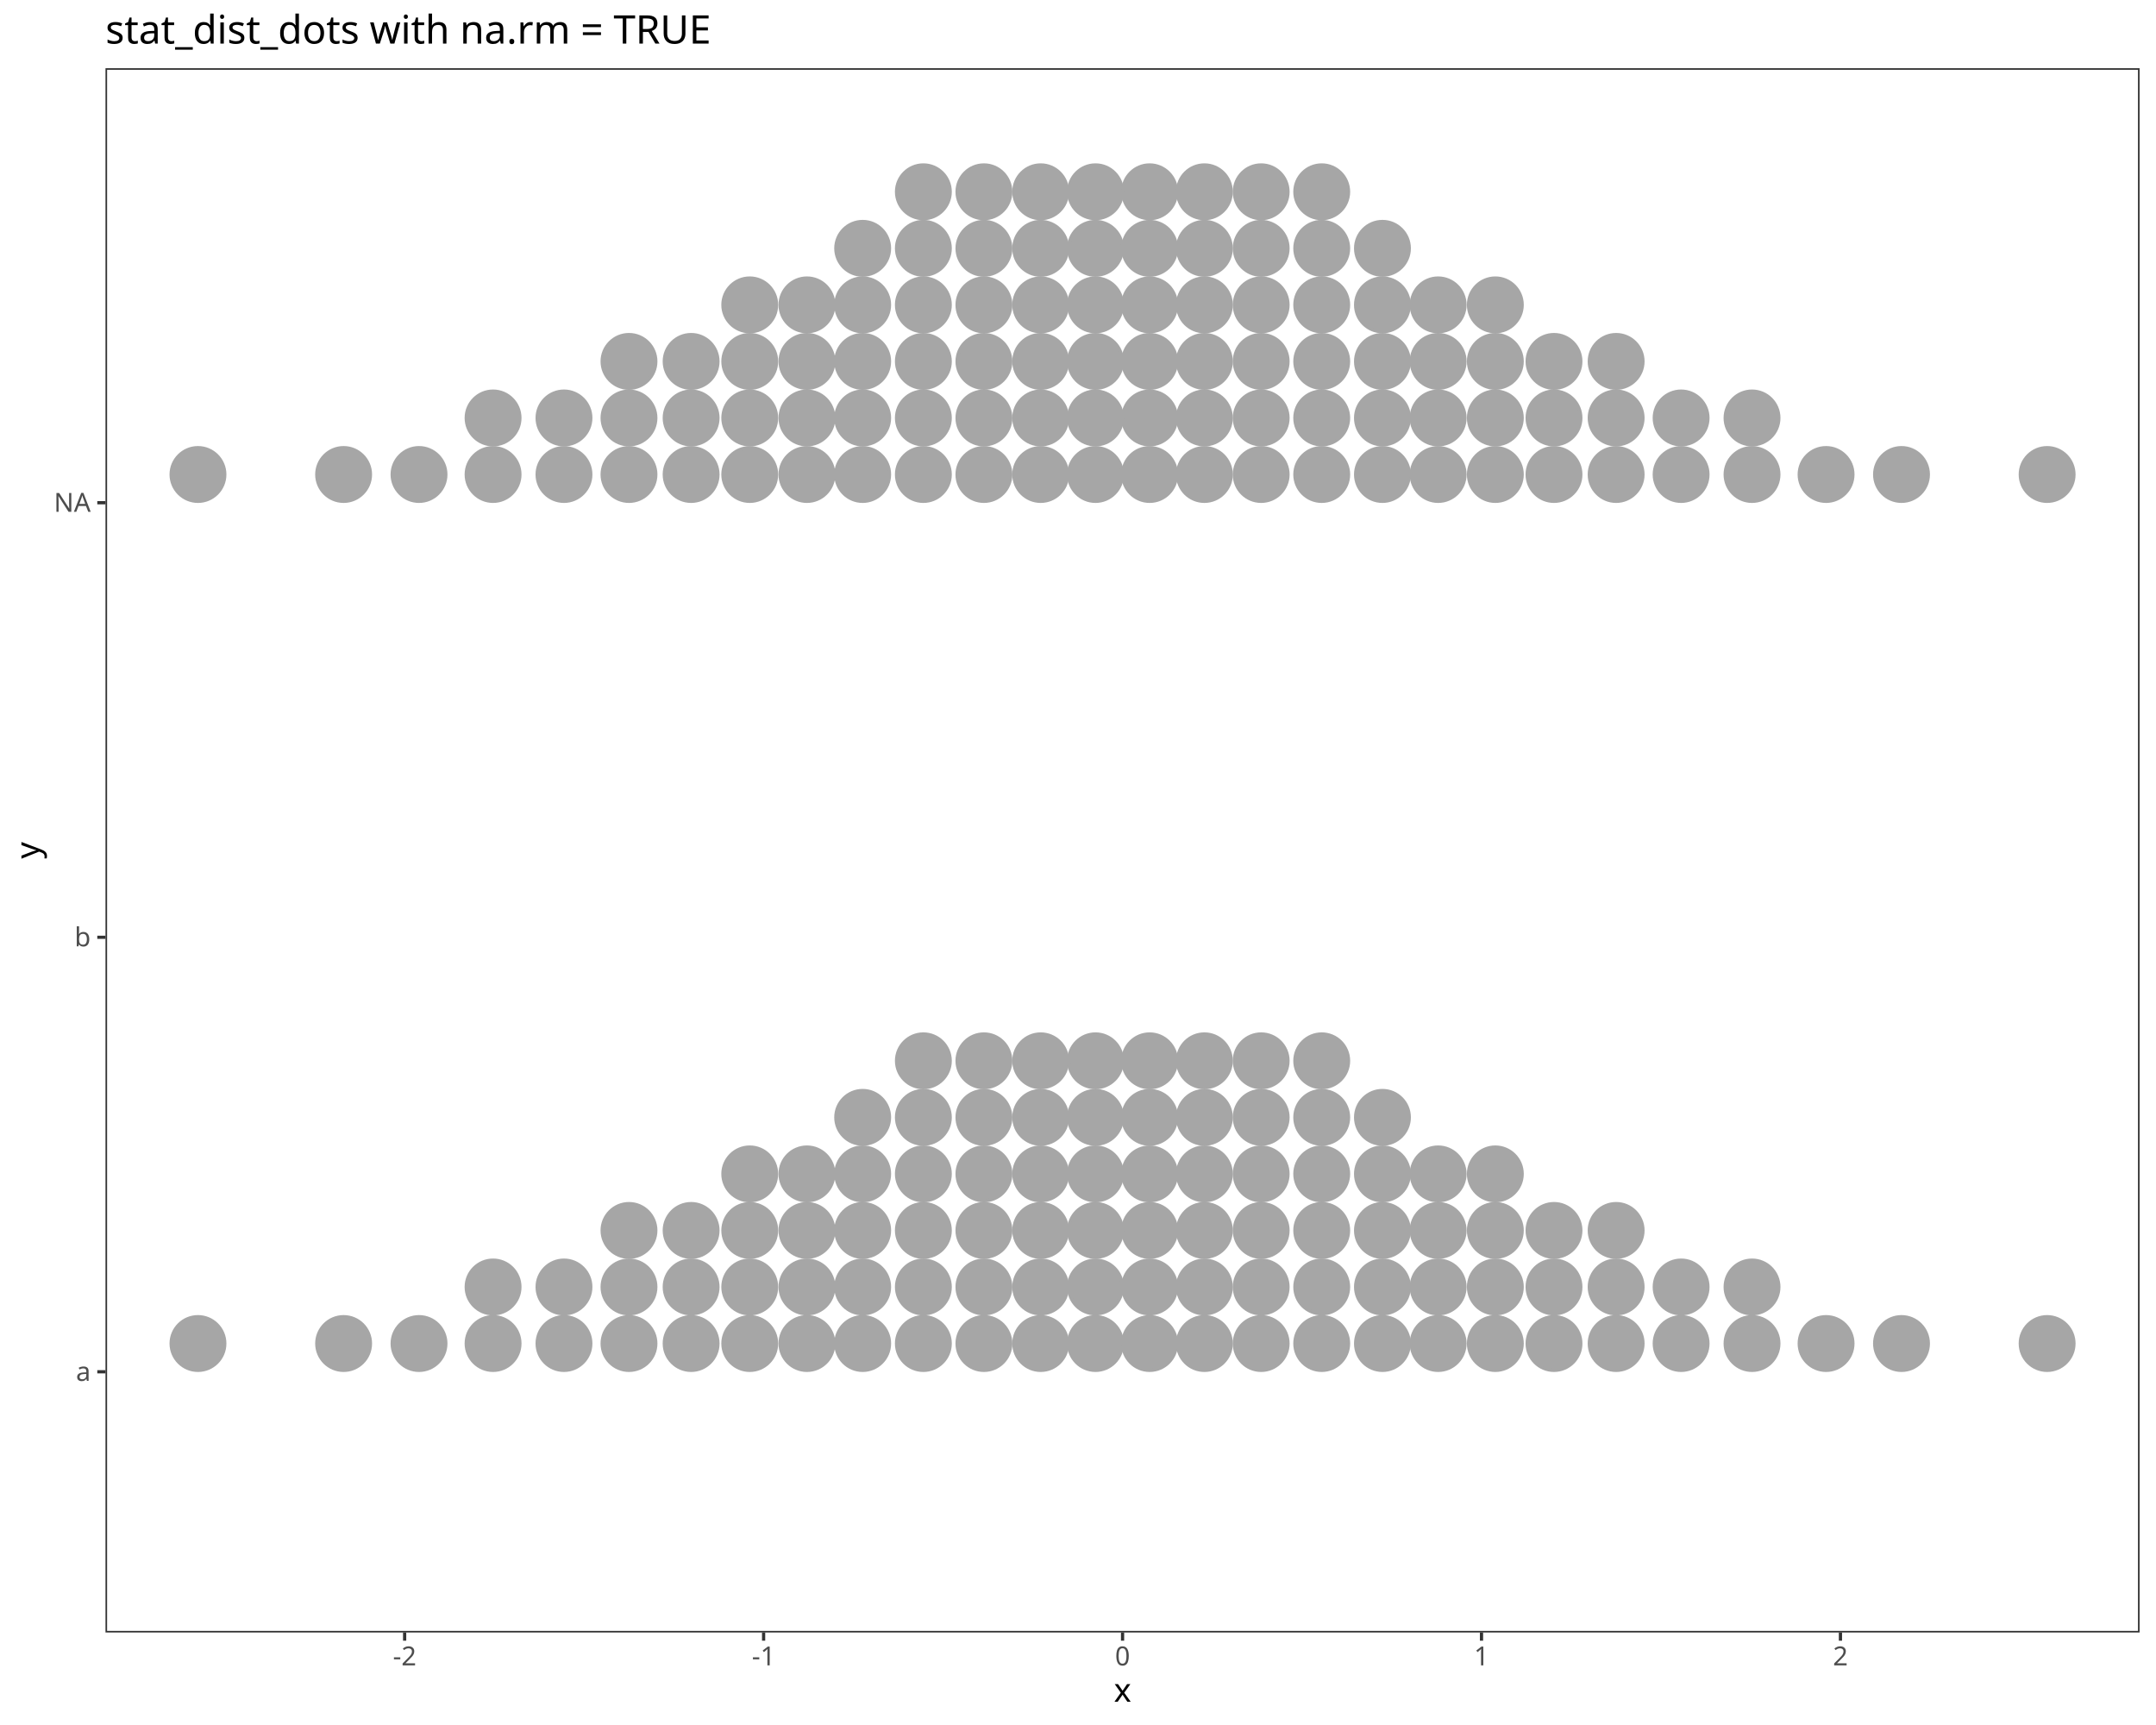
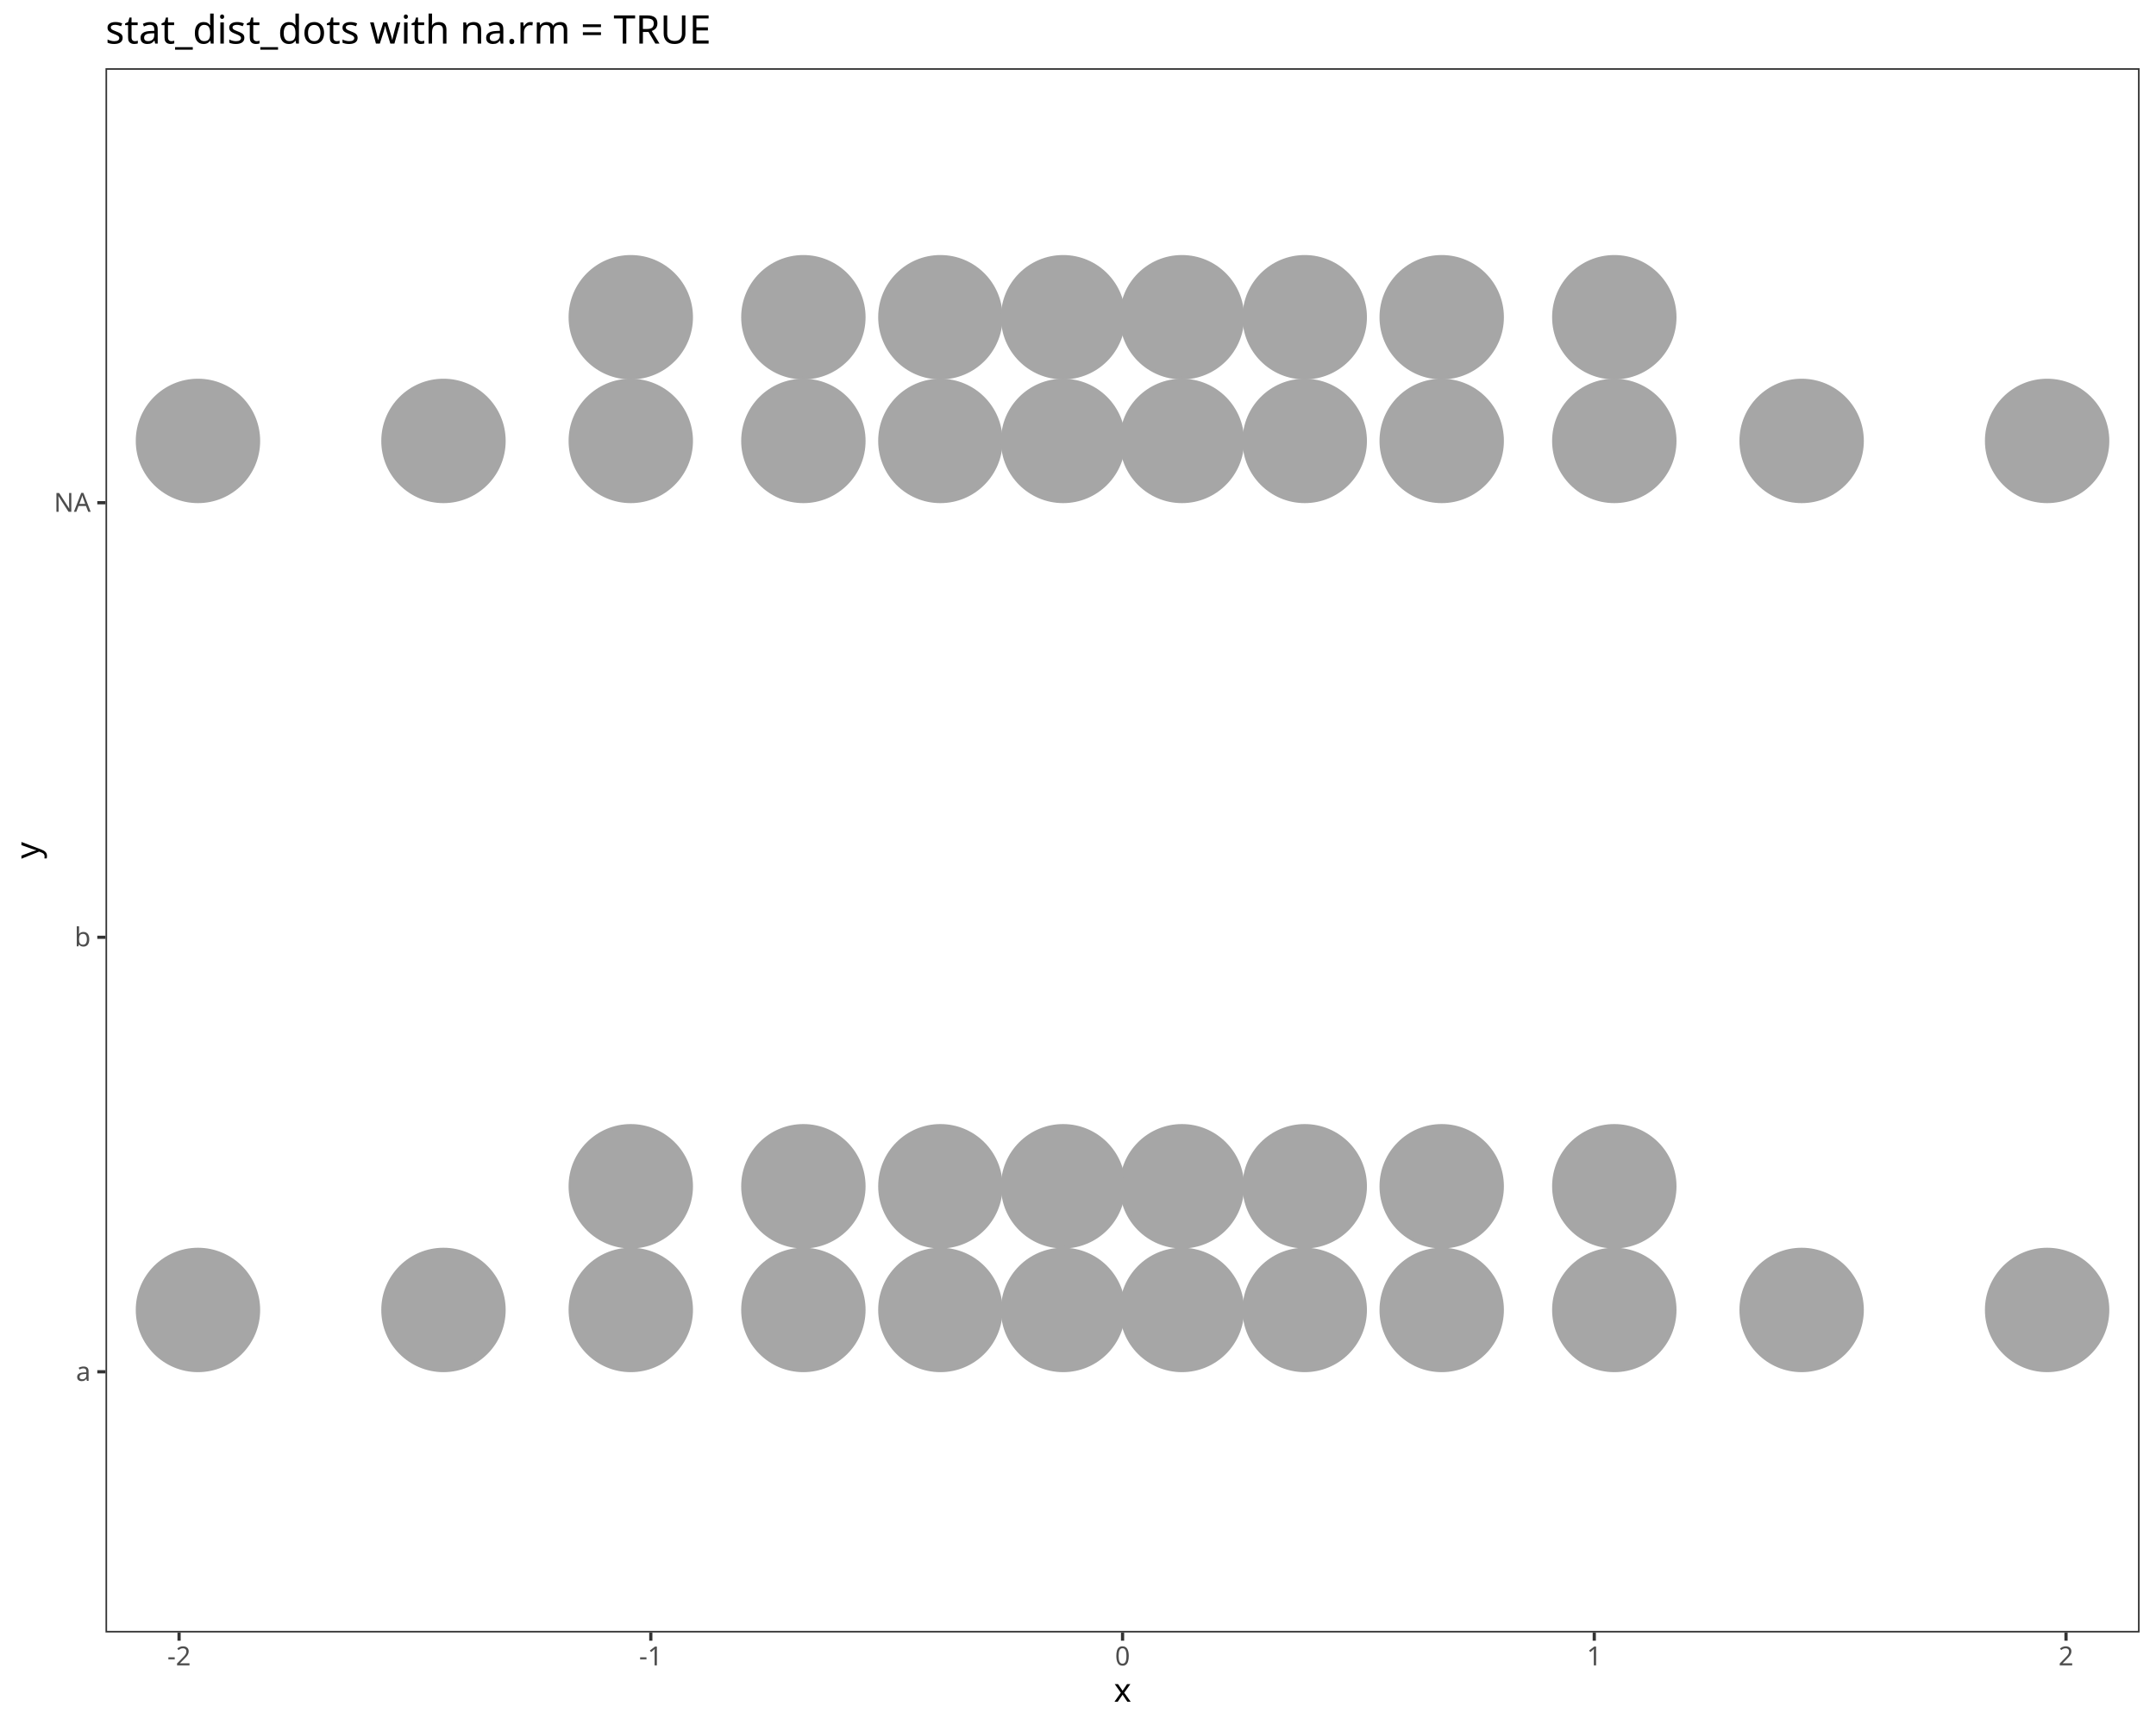
<svg xmlns="http://www.w3.org/2000/svg" class="svglite" data-engine-version="2.0" width="720.00pt" height="576.00pt" viewBox="0 0 720.00 576.00">
  <defs>
    <style type="text/css">
    .svglite line, .svglite polyline, .svglite polygon, .svglite path, .svglite rect, .svglite circle {
      fill: none;
      stroke: #000000;
      stroke-linecap: round;
      stroke-linejoin: round;
      stroke-miterlimit: 10.00;
    }
  </style>
  </defs>
  <rect width="100%" height="100%" style="stroke: none; fill: #FFFFFF;" />
  <defs>
    <clipPath id="cpMC4wMHw3MjAuMDB8MC4wMHw1NzYuMDA=">
      <rect x="0.00" y="0.00" width="720.00" height="576.00" />
    </clipPath>
  </defs>
  <g clip-path="url(#cpMC4wMHw3MjAuMDB8MC4wMHw1NzYuMDA=)">
    <rect x="0.00" y="0.00" width="720.00" height="576.00" style="stroke-width: 1.07; stroke: #FFFFFF; fill: #FFFFFF;" />
  </g>
  <defs>
    <clipPath id="cpMzUuMjN8NzE0LjUyfDIyLjc4fDU0NS4xMQ==">
      <rect x="35.23" y="22.78" width="679.29" height="522.33" />
    </clipPath>
  </defs>
  <g clip-path="url(#cpMzUuMjN8NzE0LjUyfDIyLjc4fDU0NS4xMQ==)">
    <rect x="35.23" y="22.78" width="679.29" height="522.33" style="stroke-width: 1.07; stroke: none; fill: #FFFFFF;" />
-     <circle cx="66.11" cy="448.62" r="8.97" style="stroke-width: 1.06; stroke: #A6A6A6; fill: #A6A6A6;" />
-     <circle cx="114.75" cy="448.62" r="8.97" style="stroke-width: 1.06; stroke: #A6A6A6; fill: #A6A6A6;" />
-     <circle cx="139.93" cy="448.62" r="8.97" style="stroke-width: 1.06; stroke: #A6A6A6; fill: #A6A6A6;" />
-     <circle cx="164.66" cy="448.62" r="8.97" style="stroke-width: 1.06; stroke: #A6A6A6; fill: #A6A6A6;" />
-     <circle cx="164.66" cy="429.74" r="8.97" style="stroke-width: 1.06; stroke: #A6A6A6; fill: #A6A6A6;" />
-     <circle cx="188.34" cy="448.62" r="8.97" style="stroke-width: 1.06; stroke: #A6A6A6; fill: #A6A6A6;" />
-     <circle cx="188.34" cy="429.74" r="8.97" style="stroke-width: 1.06; stroke: #A6A6A6; fill: #A6A6A6;" />
-     <circle cx="210.05" cy="448.62" r="8.97" style="stroke-width: 1.06; stroke: #A6A6A6; fill: #A6A6A6;" />
-     <circle cx="210.05" cy="429.74" r="8.97" style="stroke-width: 1.06; stroke: #A6A6A6; fill: #A6A6A6;" />
-     <circle cx="210.05" cy="410.86" r="8.97" style="stroke-width: 1.06; stroke: #A6A6A6; fill: #A6A6A6;" />
-     <circle cx="230.80" cy="448.62" r="8.97" style="stroke-width: 1.06; stroke: #A6A6A6; fill: #A6A6A6;" />
-     <circle cx="230.80" cy="429.74" r="8.97" style="stroke-width: 1.06; stroke: #A6A6A6; fill: #A6A6A6;" />
-     <circle cx="230.80" cy="410.86" r="8.97" style="stroke-width: 1.06; stroke: #A6A6A6; fill: #A6A6A6;" />
-     <circle cx="250.38" cy="448.62" r="8.97" style="stroke-width: 1.06; stroke: #A6A6A6; fill: #A6A6A6;" />
-     <circle cx="250.38" cy="429.74" r="8.97" style="stroke-width: 1.06; stroke: #A6A6A6; fill: #A6A6A6;" />
-     <circle cx="250.38" cy="410.86" r="8.97" style="stroke-width: 1.06; stroke: #A6A6A6; fill: #A6A6A6;" />
-     <circle cx="250.38" cy="391.98" r="8.97" style="stroke-width: 1.06; stroke: #A6A6A6; fill: #A6A6A6;" />
-     <circle cx="269.48" cy="448.62" r="8.97" style="stroke-width: 1.06; stroke: #A6A6A6; fill: #A6A6A6;" />
-     <circle cx="269.48" cy="429.74" r="8.97" style="stroke-width: 1.06; stroke: #A6A6A6; fill: #A6A6A6;" />
-     <circle cx="269.48" cy="410.86" r="8.97" style="stroke-width: 1.06; stroke: #A6A6A6; fill: #A6A6A6;" />
-     <circle cx="269.48" cy="391.98" r="8.97" style="stroke-width: 1.06; stroke: #A6A6A6; fill: #A6A6A6;" />
-     <circle cx="288.09" cy="448.62" r="8.97" style="stroke-width: 1.06; stroke: #A6A6A6; fill: #A6A6A6;" />
-     <circle cx="288.09" cy="429.74" r="8.97" style="stroke-width: 1.06; stroke: #A6A6A6; fill: #A6A6A6;" />
-     <circle cx="288.09" cy="410.86" r="8.97" style="stroke-width: 1.06; stroke: #A6A6A6; fill: #A6A6A6;" />
-     <circle cx="288.09" cy="391.98" r="8.97" style="stroke-width: 1.06; stroke: #A6A6A6; fill: #A6A6A6;" />
-     <circle cx="288.09" cy="373.10" r="8.97" style="stroke-width: 1.06; stroke: #A6A6A6; fill: #A6A6A6;" />
-     <circle cx="308.36" cy="448.62" r="8.97" style="stroke-width: 1.06; stroke: #A6A6A6; fill: #A6A6A6;" />
-     <circle cx="308.36" cy="429.74" r="8.97" style="stroke-width: 1.06; stroke: #A6A6A6; fill: #A6A6A6;" />
-     <circle cx="308.36" cy="410.86" r="8.97" style="stroke-width: 1.06; stroke: #A6A6A6; fill: #A6A6A6;" />
-     <circle cx="308.36" cy="391.98" r="8.97" style="stroke-width: 1.06; stroke: #A6A6A6; fill: #A6A6A6;" />
-     <circle cx="308.36" cy="373.10" r="8.97" style="stroke-width: 1.06; stroke: #A6A6A6; fill: #A6A6A6;" />
-     <circle cx="308.36" cy="354.22" r="8.97" style="stroke-width: 1.06; stroke: #A6A6A6; fill: #A6A6A6;" />
-     <circle cx="328.58" cy="448.62" r="8.97" style="stroke-width: 1.06; stroke: #A6A6A6; fill: #A6A6A6;" />
-     <circle cx="328.58" cy="429.74" r="8.97" style="stroke-width: 1.06; stroke: #A6A6A6; fill: #A6A6A6;" />
-     <circle cx="328.58" cy="410.86" r="8.97" style="stroke-width: 1.06; stroke: #A6A6A6; fill: #A6A6A6;" />
-     <circle cx="328.58" cy="391.98" r="8.97" style="stroke-width: 1.06; stroke: #A6A6A6; fill: #A6A6A6;" />
-     <circle cx="328.58" cy="373.10" r="8.97" style="stroke-width: 1.06; stroke: #A6A6A6; fill: #A6A6A6;" />
-     <circle cx="328.58" cy="354.22" r="8.97" style="stroke-width: 1.06; stroke: #A6A6A6; fill: #A6A6A6;" />
-     <circle cx="347.54" cy="448.62" r="8.97" style="stroke-width: 1.06; stroke: #A6A6A6; fill: #A6A6A6;" />
-     <circle cx="347.54" cy="429.74" r="8.97" style="stroke-width: 1.06; stroke: #A6A6A6; fill: #A6A6A6;" />
-     <circle cx="347.54" cy="410.86" r="8.97" style="stroke-width: 1.06; stroke: #A6A6A6; fill: #A6A6A6;" />
-     <circle cx="347.54" cy="391.98" r="8.97" style="stroke-width: 1.06; stroke: #A6A6A6; fill: #A6A6A6;" />
-     <circle cx="347.54" cy="373.10" r="8.97" style="stroke-width: 1.06; stroke: #A6A6A6; fill: #A6A6A6;" />
-     <circle cx="347.54" cy="354.22" r="8.97" style="stroke-width: 1.06; stroke: #A6A6A6; fill: #A6A6A6;" />
-     <circle cx="365.84" cy="448.62" r="8.97" style="stroke-width: 1.06; stroke: #A6A6A6; fill: #A6A6A6;" />
-     <circle cx="365.84" cy="429.74" r="8.97" style="stroke-width: 1.06; stroke: #A6A6A6; fill: #A6A6A6;" />
-     <circle cx="365.84" cy="410.86" r="8.97" style="stroke-width: 1.06; stroke: #A6A6A6; fill: #A6A6A6;" />
-     <circle cx="365.84" cy="391.98" r="8.97" style="stroke-width: 1.06; stroke: #A6A6A6; fill: #A6A6A6;" />
-     <circle cx="365.84" cy="373.10" r="8.97" style="stroke-width: 1.06; stroke: #A6A6A6; fill: #A6A6A6;" />
-     <circle cx="365.84" cy="354.22" r="8.97" style="stroke-width: 1.06; stroke: #A6A6A6; fill: #A6A6A6;" />
-     <circle cx="383.92" cy="448.62" r="8.97" style="stroke-width: 1.06; stroke: #A6A6A6; fill: #A6A6A6;" />
-     <circle cx="383.92" cy="429.74" r="8.97" style="stroke-width: 1.06; stroke: #A6A6A6; fill: #A6A6A6;" />
-     <circle cx="383.92" cy="410.86" r="8.97" style="stroke-width: 1.06; stroke: #A6A6A6; fill: #A6A6A6;" />
-     <circle cx="383.92" cy="391.98" r="8.97" style="stroke-width: 1.06; stroke: #A6A6A6; fill: #A6A6A6;" />
-     <circle cx="383.92" cy="373.10" r="8.97" style="stroke-width: 1.06; stroke: #A6A6A6; fill: #A6A6A6;" />
-     <circle cx="383.92" cy="354.22" r="8.97" style="stroke-width: 1.06; stroke: #A6A6A6; fill: #A6A6A6;" />
-     <circle cx="402.21" cy="448.62" r="8.97" style="stroke-width: 1.06; stroke: #A6A6A6; fill: #A6A6A6;" />
-     <circle cx="402.21" cy="429.74" r="8.97" style="stroke-width: 1.06; stroke: #A6A6A6; fill: #A6A6A6;" />
-     <circle cx="402.21" cy="410.86" r="8.97" style="stroke-width: 1.06; stroke: #A6A6A6; fill: #A6A6A6;" />
-     <circle cx="402.21" cy="391.98" r="8.97" style="stroke-width: 1.06; stroke: #A6A6A6; fill: #A6A6A6;" />
-     <circle cx="402.21" cy="373.10" r="8.97" style="stroke-width: 1.06; stroke: #A6A6A6; fill: #A6A6A6;" />
-     <circle cx="402.21" cy="354.22" r="8.97" style="stroke-width: 1.06; stroke: #A6A6A6; fill: #A6A6A6;" />
-     <circle cx="421.17" cy="448.62" r="8.97" style="stroke-width: 1.06; stroke: #A6A6A6; fill: #A6A6A6;" />
-     <circle cx="421.17" cy="429.74" r="8.97" style="stroke-width: 1.06; stroke: #A6A6A6; fill: #A6A6A6;" />
-     <circle cx="421.17" cy="410.86" r="8.97" style="stroke-width: 1.06; stroke: #A6A6A6; fill: #A6A6A6;" />
-     <circle cx="421.17" cy="391.98" r="8.97" style="stroke-width: 1.06; stroke: #A6A6A6; fill: #A6A6A6;" />
-     <circle cx="421.17" cy="373.10" r="8.97" style="stroke-width: 1.06; stroke: #A6A6A6; fill: #A6A6A6;" />
-     <circle cx="421.17" cy="354.22" r="8.97" style="stroke-width: 1.06; stroke: #A6A6A6; fill: #A6A6A6;" />
-     <circle cx="441.39" cy="448.62" r="8.97" style="stroke-width: 1.06; stroke: #A6A6A6; fill: #A6A6A6;" />
-     <circle cx="441.39" cy="429.74" r="8.97" style="stroke-width: 1.06; stroke: #A6A6A6; fill: #A6A6A6;" />
-     <circle cx="441.39" cy="410.86" r="8.97" style="stroke-width: 1.06; stroke: #A6A6A6; fill: #A6A6A6;" />
-     <circle cx="441.39" cy="391.98" r="8.97" style="stroke-width: 1.06; stroke: #A6A6A6; fill: #A6A6A6;" />
-     <circle cx="441.39" cy="373.10" r="8.97" style="stroke-width: 1.06; stroke: #A6A6A6; fill: #A6A6A6;" />
-     <circle cx="441.39" cy="354.22" r="8.97" style="stroke-width: 1.06; stroke: #A6A6A6; fill: #A6A6A6;" />
-     <circle cx="461.67" cy="448.62" r="8.97" style="stroke-width: 1.06; stroke: #A6A6A6; fill: #A6A6A6;" />
-     <circle cx="461.67" cy="429.74" r="8.97" style="stroke-width: 1.06; stroke: #A6A6A6; fill: #A6A6A6;" />
-     <circle cx="461.67" cy="410.86" r="8.97" style="stroke-width: 1.06; stroke: #A6A6A6; fill: #A6A6A6;" />
-     <circle cx="461.67" cy="391.98" r="8.97" style="stroke-width: 1.06; stroke: #A6A6A6; fill: #A6A6A6;" />
-     <circle cx="461.67" cy="373.10" r="8.97" style="stroke-width: 1.06; stroke: #A6A6A6; fill: #A6A6A6;" />
-     <circle cx="480.27" cy="448.62" r="8.97" style="stroke-width: 1.06; stroke: #A6A6A6; fill: #A6A6A6;" />
-     <circle cx="480.27" cy="429.74" r="8.97" style="stroke-width: 1.06; stroke: #A6A6A6; fill: #A6A6A6;" />
-     <circle cx="480.27" cy="410.86" r="8.97" style="stroke-width: 1.06; stroke: #A6A6A6; fill: #A6A6A6;" />
-     <circle cx="480.27" cy="391.98" r="8.97" style="stroke-width: 1.06; stroke: #A6A6A6; fill: #A6A6A6;" />
-     <circle cx="499.37" cy="448.62" r="8.97" style="stroke-width: 1.06; stroke: #A6A6A6; fill: #A6A6A6;" />
-     <circle cx="499.37" cy="429.74" r="8.97" style="stroke-width: 1.06; stroke: #A6A6A6; fill: #A6A6A6;" />
-     <circle cx="499.37" cy="410.86" r="8.97" style="stroke-width: 1.06; stroke: #A6A6A6; fill: #A6A6A6;" />
-     <circle cx="499.37" cy="391.98" r="8.97" style="stroke-width: 1.06; stroke: #A6A6A6; fill: #A6A6A6;" />
-     <circle cx="518.96" cy="448.62" r="8.97" style="stroke-width: 1.06; stroke: #A6A6A6; fill: #A6A6A6;" />
-     <circle cx="518.96" cy="429.74" r="8.97" style="stroke-width: 1.06; stroke: #A6A6A6; fill: #A6A6A6;" />
-     <circle cx="518.96" cy="410.86" r="8.97" style="stroke-width: 1.06; stroke: #A6A6A6; fill: #A6A6A6;" />
-     <circle cx="539.71" cy="448.62" r="8.97" style="stroke-width: 1.06; stroke: #A6A6A6; fill: #A6A6A6;" />
-     <circle cx="539.71" cy="429.74" r="8.97" style="stroke-width: 1.06; stroke: #A6A6A6; fill: #A6A6A6;" />
-     <circle cx="539.71" cy="410.86" r="8.97" style="stroke-width: 1.06; stroke: #A6A6A6; fill: #A6A6A6;" />
-     <circle cx="561.41" cy="448.62" r="8.97" style="stroke-width: 1.06; stroke: #A6A6A6; fill: #A6A6A6;" />
-     <circle cx="561.41" cy="429.74" r="8.97" style="stroke-width: 1.06; stroke: #A6A6A6; fill: #A6A6A6;" />
-     <circle cx="585.09" cy="448.62" r="8.97" style="stroke-width: 1.06; stroke: #A6A6A6; fill: #A6A6A6;" />
-     <circle cx="585.09" cy="429.74" r="8.97" style="stroke-width: 1.06; stroke: #A6A6A6; fill: #A6A6A6;" />
-     <circle cx="609.82" cy="448.62" r="8.97" style="stroke-width: 1.06; stroke: #A6A6A6; fill: #A6A6A6;" />
-     <circle cx="635.01" cy="448.62" r="8.97" style="stroke-width: 1.06; stroke: #A6A6A6; fill: #A6A6A6;" />
-     <circle cx="683.64" cy="448.62" r="8.97" style="stroke-width: 1.06; stroke: #A6A6A6; fill: #A6A6A6;" />
-     <circle cx="66.11" cy="158.44" r="8.97" style="stroke-width: 1.06; stroke: #A6A6A6; fill: #A6A6A6;" />
-     <circle cx="114.75" cy="158.44" r="8.97" style="stroke-width: 1.06; stroke: #A6A6A6; fill: #A6A6A6;" />
-     <circle cx="139.93" cy="158.44" r="8.97" style="stroke-width: 1.06; stroke: #A6A6A6; fill: #A6A6A6;" />
-     <circle cx="164.66" cy="158.44" r="8.97" style="stroke-width: 1.06; stroke: #A6A6A6; fill: #A6A6A6;" />
-     <circle cx="164.66" cy="139.56" r="8.97" style="stroke-width: 1.06; stroke: #A6A6A6; fill: #A6A6A6;" />
-     <circle cx="188.34" cy="158.44" r="8.97" style="stroke-width: 1.06; stroke: #A6A6A6; fill: #A6A6A6;" />
-     <circle cx="188.34" cy="139.56" r="8.97" style="stroke-width: 1.06; stroke: #A6A6A6; fill: #A6A6A6;" />
-     <circle cx="210.05" cy="158.44" r="8.97" style="stroke-width: 1.06; stroke: #A6A6A6; fill: #A6A6A6;" />
-     <circle cx="210.05" cy="139.56" r="8.97" style="stroke-width: 1.06; stroke: #A6A6A6; fill: #A6A6A6;" />
-     <circle cx="210.05" cy="120.68" r="8.97" style="stroke-width: 1.06; stroke: #A6A6A6; fill: #A6A6A6;" />
-     <circle cx="230.80" cy="158.44" r="8.97" style="stroke-width: 1.06; stroke: #A6A6A6; fill: #A6A6A6;" />
-     <circle cx="230.80" cy="139.56" r="8.97" style="stroke-width: 1.06; stroke: #A6A6A6; fill: #A6A6A6;" />
-     <circle cx="230.80" cy="120.68" r="8.97" style="stroke-width: 1.06; stroke: #A6A6A6; fill: #A6A6A6;" />
-     <circle cx="250.38" cy="158.44" r="8.97" style="stroke-width: 1.06; stroke: #A6A6A6; fill: #A6A6A6;" />
-     <circle cx="250.38" cy="139.56" r="8.97" style="stroke-width: 1.06; stroke: #A6A6A6; fill: #A6A6A6;" />
-     <circle cx="250.38" cy="120.68" r="8.97" style="stroke-width: 1.06; stroke: #A6A6A6; fill: #A6A6A6;" />
-     <circle cx="250.38" cy="101.80" r="8.97" style="stroke-width: 1.06; stroke: #A6A6A6; fill: #A6A6A6;" />
-     <circle cx="269.48" cy="158.44" r="8.97" style="stroke-width: 1.06; stroke: #A6A6A6; fill: #A6A6A6;" />
-     <circle cx="269.48" cy="139.56" r="8.97" style="stroke-width: 1.06; stroke: #A6A6A6; fill: #A6A6A6;" />
-     <circle cx="269.48" cy="120.68" r="8.97" style="stroke-width: 1.06; stroke: #A6A6A6; fill: #A6A6A6;" />
-     <circle cx="269.48" cy="101.80" r="8.97" style="stroke-width: 1.06; stroke: #A6A6A6; fill: #A6A6A6;" />
-     <circle cx="288.09" cy="158.44" r="8.97" style="stroke-width: 1.06; stroke: #A6A6A6; fill: #A6A6A6;" />
-     <circle cx="288.09" cy="139.56" r="8.97" style="stroke-width: 1.06; stroke: #A6A6A6; fill: #A6A6A6;" />
-     <circle cx="288.09" cy="120.68" r="8.97" style="stroke-width: 1.06; stroke: #A6A6A6; fill: #A6A6A6;" />
-     <circle cx="288.09" cy="101.80" r="8.97" style="stroke-width: 1.06; stroke: #A6A6A6; fill: #A6A6A6;" />
-     <circle cx="288.09" cy="82.92" r="8.97" style="stroke-width: 1.06; stroke: #A6A6A6; fill: #A6A6A6;" />
-     <circle cx="308.36" cy="158.44" r="8.97" style="stroke-width: 1.06; stroke: #A6A6A6; fill: #A6A6A6;" />
-     <circle cx="308.36" cy="139.56" r="8.97" style="stroke-width: 1.06; stroke: #A6A6A6; fill: #A6A6A6;" />
-     <circle cx="308.36" cy="120.68" r="8.97" style="stroke-width: 1.06; stroke: #A6A6A6; fill: #A6A6A6;" />
-     <circle cx="308.36" cy="101.80" r="8.97" style="stroke-width: 1.06; stroke: #A6A6A6; fill: #A6A6A6;" />
-     <circle cx="308.36" cy="82.92" r="8.97" style="stroke-width: 1.06; stroke: #A6A6A6; fill: #A6A6A6;" />
-     <circle cx="308.36" cy="64.04" r="8.97" style="stroke-width: 1.06; stroke: #A6A6A6; fill: #A6A6A6;" />
-     <circle cx="328.58" cy="158.44" r="8.97" style="stroke-width: 1.06; stroke: #A6A6A6; fill: #A6A6A6;" />
-     <circle cx="328.58" cy="139.56" r="8.97" style="stroke-width: 1.06; stroke: #A6A6A6; fill: #A6A6A6;" />
-     <circle cx="328.58" cy="120.68" r="8.97" style="stroke-width: 1.06; stroke: #A6A6A6; fill: #A6A6A6;" />
-     <circle cx="328.58" cy="101.80" r="8.97" style="stroke-width: 1.06; stroke: #A6A6A6; fill: #A6A6A6;" />
-     <circle cx="328.58" cy="82.92" r="8.97" style="stroke-width: 1.06; stroke: #A6A6A6; fill: #A6A6A6;" />
-     <circle cx="328.58" cy="64.04" r="8.97" style="stroke-width: 1.06; stroke: #A6A6A6; fill: #A6A6A6;" />
-     <circle cx="347.54" cy="158.44" r="8.97" style="stroke-width: 1.06; stroke: #A6A6A6; fill: #A6A6A6;" />
-     <circle cx="347.54" cy="139.56" r="8.97" style="stroke-width: 1.06; stroke: #A6A6A6; fill: #A6A6A6;" />
-     <circle cx="347.54" cy="120.68" r="8.97" style="stroke-width: 1.06; stroke: #A6A6A6; fill: #A6A6A6;" />
-     <circle cx="347.54" cy="101.80" r="8.97" style="stroke-width: 1.06; stroke: #A6A6A6; fill: #A6A6A6;" />
-     <circle cx="347.54" cy="82.92" r="8.97" style="stroke-width: 1.06; stroke: #A6A6A6; fill: #A6A6A6;" />
-     <circle cx="347.54" cy="64.04" r="8.97" style="stroke-width: 1.06; stroke: #A6A6A6; fill: #A6A6A6;" />
-     <circle cx="365.84" cy="158.44" r="8.97" style="stroke-width: 1.06; stroke: #A6A6A6; fill: #A6A6A6;" />
-     <circle cx="365.84" cy="139.56" r="8.97" style="stroke-width: 1.06; stroke: #A6A6A6; fill: #A6A6A6;" />
-     <circle cx="365.84" cy="120.68" r="8.97" style="stroke-width: 1.06; stroke: #A6A6A6; fill: #A6A6A6;" />
-     <circle cx="365.84" cy="101.80" r="8.97" style="stroke-width: 1.06; stroke: #A6A6A6; fill: #A6A6A6;" />
-     <circle cx="365.84" cy="82.92" r="8.97" style="stroke-width: 1.06; stroke: #A6A6A6; fill: #A6A6A6;" />
-     <circle cx="365.84" cy="64.04" r="8.97" style="stroke-width: 1.06; stroke: #A6A6A6; fill: #A6A6A6;" />
-     <circle cx="383.92" cy="158.44" r="8.97" style="stroke-width: 1.06; stroke: #A6A6A6; fill: #A6A6A6;" />
-     <circle cx="383.92" cy="139.56" r="8.97" style="stroke-width: 1.06; stroke: #A6A6A6; fill: #A6A6A6;" />
-     <circle cx="383.92" cy="120.68" r="8.97" style="stroke-width: 1.06; stroke: #A6A6A6; fill: #A6A6A6;" />
-     <circle cx="383.92" cy="101.80" r="8.97" style="stroke-width: 1.06; stroke: #A6A6A6; fill: #A6A6A6;" />
-     <circle cx="383.92" cy="82.92" r="8.97" style="stroke-width: 1.06; stroke: #A6A6A6; fill: #A6A6A6;" />
-     <circle cx="383.92" cy="64.04" r="8.97" style="stroke-width: 1.06; stroke: #A6A6A6; fill: #A6A6A6;" />
-     <circle cx="402.21" cy="158.44" r="8.97" style="stroke-width: 1.06; stroke: #A6A6A6; fill: #A6A6A6;" />
-     <circle cx="402.21" cy="139.56" r="8.97" style="stroke-width: 1.06; stroke: #A6A6A6; fill: #A6A6A6;" />
-     <circle cx="402.21" cy="120.68" r="8.97" style="stroke-width: 1.06; stroke: #A6A6A6; fill: #A6A6A6;" />
-     <circle cx="402.21" cy="101.80" r="8.97" style="stroke-width: 1.06; stroke: #A6A6A6; fill: #A6A6A6;" />
-     <circle cx="402.21" cy="82.92" r="8.97" style="stroke-width: 1.06; stroke: #A6A6A6; fill: #A6A6A6;" />
-     <circle cx="402.21" cy="64.04" r="8.97" style="stroke-width: 1.06; stroke: #A6A6A6; fill: #A6A6A6;" />
-     <circle cx="421.17" cy="158.44" r="8.97" style="stroke-width: 1.06; stroke: #A6A6A6; fill: #A6A6A6;" />
-     <circle cx="421.17" cy="139.56" r="8.97" style="stroke-width: 1.06; stroke: #A6A6A6; fill: #A6A6A6;" />
-     <circle cx="421.17" cy="120.68" r="8.97" style="stroke-width: 1.06; stroke: #A6A6A6; fill: #A6A6A6;" />
-     <circle cx="421.17" cy="101.80" r="8.97" style="stroke-width: 1.06; stroke: #A6A6A6; fill: #A6A6A6;" />
-     <circle cx="421.17" cy="82.92" r="8.97" style="stroke-width: 1.06; stroke: #A6A6A6; fill: #A6A6A6;" />
-     <circle cx="421.17" cy="64.04" r="8.97" style="stroke-width: 1.06; stroke: #A6A6A6; fill: #A6A6A6;" />
-     <circle cx="441.39" cy="158.44" r="8.97" style="stroke-width: 1.06; stroke: #A6A6A6; fill: #A6A6A6;" />
-     <circle cx="441.39" cy="139.56" r="8.97" style="stroke-width: 1.06; stroke: #A6A6A6; fill: #A6A6A6;" />
-     <circle cx="441.39" cy="120.68" r="8.97" style="stroke-width: 1.06; stroke: #A6A6A6; fill: #A6A6A6;" />
-     <circle cx="441.39" cy="101.80" r="8.97" style="stroke-width: 1.06; stroke: #A6A6A6; fill: #A6A6A6;" />
-     <circle cx="441.39" cy="82.92" r="8.97" style="stroke-width: 1.06; stroke: #A6A6A6; fill: #A6A6A6;" />
-     <circle cx="441.39" cy="64.04" r="8.97" style="stroke-width: 1.06; stroke: #A6A6A6; fill: #A6A6A6;" />
-     <circle cx="461.67" cy="158.44" r="8.97" style="stroke-width: 1.06; stroke: #A6A6A6; fill: #A6A6A6;" />
-     <circle cx="461.67" cy="139.56" r="8.97" style="stroke-width: 1.06; stroke: #A6A6A6; fill: #A6A6A6;" />
-     <circle cx="461.67" cy="120.68" r="8.97" style="stroke-width: 1.06; stroke: #A6A6A6; fill: #A6A6A6;" />
-     <circle cx="461.67" cy="101.80" r="8.97" style="stroke-width: 1.06; stroke: #A6A6A6; fill: #A6A6A6;" />
-     <circle cx="461.67" cy="82.92" r="8.97" style="stroke-width: 1.06; stroke: #A6A6A6; fill: #A6A6A6;" />
-     <circle cx="480.27" cy="158.44" r="8.97" style="stroke-width: 1.06; stroke: #A6A6A6; fill: #A6A6A6;" />
-     <circle cx="480.27" cy="139.56" r="8.97" style="stroke-width: 1.06; stroke: #A6A6A6; fill: #A6A6A6;" />
-     <circle cx="480.27" cy="120.68" r="8.97" style="stroke-width: 1.06; stroke: #A6A6A6; fill: #A6A6A6;" />
-     <circle cx="480.27" cy="101.80" r="8.97" style="stroke-width: 1.06; stroke: #A6A6A6; fill: #A6A6A6;" />
-     <circle cx="499.37" cy="158.44" r="8.97" style="stroke-width: 1.06; stroke: #A6A6A6; fill: #A6A6A6;" />
-     <circle cx="499.37" cy="139.56" r="8.97" style="stroke-width: 1.06; stroke: #A6A6A6; fill: #A6A6A6;" />
-     <circle cx="499.37" cy="120.68" r="8.97" style="stroke-width: 1.06; stroke: #A6A6A6; fill: #A6A6A6;" />
-     <circle cx="499.37" cy="101.80" r="8.97" style="stroke-width: 1.06; stroke: #A6A6A6; fill: #A6A6A6;" />
-     <circle cx="518.96" cy="158.44" r="8.97" style="stroke-width: 1.06; stroke: #A6A6A6; fill: #A6A6A6;" />
-     <circle cx="518.96" cy="139.56" r="8.97" style="stroke-width: 1.06; stroke: #A6A6A6; fill: #A6A6A6;" />
-     <circle cx="518.96" cy="120.68" r="8.97" style="stroke-width: 1.06; stroke: #A6A6A6; fill: #A6A6A6;" />
-     <circle cx="539.71" cy="158.44" r="8.97" style="stroke-width: 1.06; stroke: #A6A6A6; fill: #A6A6A6;" />
-     <circle cx="539.71" cy="139.56" r="8.97" style="stroke-width: 1.06; stroke: #A6A6A6; fill: #A6A6A6;" />
-     <circle cx="539.71" cy="120.68" r="8.97" style="stroke-width: 1.06; stroke: #A6A6A6; fill: #A6A6A6;" />
-     <circle cx="561.41" cy="158.44" r="8.97" style="stroke-width: 1.06; stroke: #A6A6A6; fill: #A6A6A6;" />
-     <circle cx="561.41" cy="139.56" r="8.97" style="stroke-width: 1.06; stroke: #A6A6A6; fill: #A6A6A6;" />
-     <circle cx="585.09" cy="158.44" r="8.97" style="stroke-width: 1.06; stroke: #A6A6A6; fill: #A6A6A6;" />
-     <circle cx="585.09" cy="139.56" r="8.97" style="stroke-width: 1.06; stroke: #A6A6A6; fill: #A6A6A6;" />
-     <circle cx="609.82" cy="158.44" r="8.97" style="stroke-width: 1.06; stroke: #A6A6A6; fill: #A6A6A6;" />
-     <circle cx="635.01" cy="158.44" r="8.97" style="stroke-width: 1.06; stroke: #A6A6A6; fill: #A6A6A6;" />
-     <circle cx="683.64" cy="158.44" r="8.97" style="stroke-width: 1.06; stroke: #A6A6A6; fill: #A6A6A6;" />
+     <circle cx="66.11" cy="437.41" r="20.24" style="stroke-width: 1.06; stroke: #A6A6A6; fill: #A6A6A6;" />
+     <circle cx="148.10" cy="437.41" r="20.24" style="stroke-width: 1.06; stroke: #A6A6A6; fill: #A6A6A6;" />
+     <circle cx="210.65" cy="437.41" r="20.24" style="stroke-width: 1.06; stroke: #A6A6A6; fill: #A6A6A6;" />
+     <circle cx="210.65" cy="396.11" r="20.24" style="stroke-width: 1.06; stroke: #A6A6A6; fill: #A6A6A6;" />
+     <circle cx="268.29" cy="437.41" r="20.24" style="stroke-width: 1.06; stroke: #A6A6A6; fill: #A6A6A6;" />
+     <circle cx="268.29" cy="396.11" r="20.24" style="stroke-width: 1.06; stroke: #A6A6A6; fill: #A6A6A6;" />
+     <circle cx="314.04" cy="437.41" r="20.24" style="stroke-width: 1.06; stroke: #A6A6A6; fill: #A6A6A6;" />
+     <circle cx="314.04" cy="396.11" r="20.24" style="stroke-width: 1.06; stroke: #A6A6A6; fill: #A6A6A6;" />
+     <circle cx="355.04" cy="437.41" r="20.24" style="stroke-width: 1.06; stroke: #A6A6A6; fill: #A6A6A6;" />
+     <circle cx="355.04" cy="396.11" r="20.24" style="stroke-width: 1.06; stroke: #A6A6A6; fill: #A6A6A6;" />
+     <circle cx="394.71" cy="437.41" r="20.24" style="stroke-width: 1.06; stroke: #A6A6A6; fill: #A6A6A6;" />
+     <circle cx="394.71" cy="396.11" r="20.24" style="stroke-width: 1.06; stroke: #A6A6A6; fill: #A6A6A6;" />
+     <circle cx="435.72" cy="437.41" r="20.24" style="stroke-width: 1.06; stroke: #A6A6A6; fill: #A6A6A6;" />
+     <circle cx="435.72" cy="396.11" r="20.24" style="stroke-width: 1.06; stroke: #A6A6A6; fill: #A6A6A6;" />
+     <circle cx="481.46" cy="437.41" r="20.24" style="stroke-width: 1.06; stroke: #A6A6A6; fill: #A6A6A6;" />
+     <circle cx="481.46" cy="396.11" r="20.24" style="stroke-width: 1.06; stroke: #A6A6A6; fill: #A6A6A6;" />
+     <circle cx="539.10" cy="437.41" r="20.24" style="stroke-width: 1.06; stroke: #A6A6A6; fill: #A6A6A6;" />
+     <circle cx="539.10" cy="396.11" r="20.24" style="stroke-width: 1.06; stroke: #A6A6A6; fill: #A6A6A6;" />
+     <circle cx="601.66" cy="437.41" r="20.24" style="stroke-width: 1.06; stroke: #A6A6A6; fill: #A6A6A6;" />
+     <circle cx="683.64" cy="437.41" r="20.24" style="stroke-width: 1.06; stroke: #A6A6A6; fill: #A6A6A6;" />
+     <circle cx="66.11" cy="147.23" r="20.24" style="stroke-width: 1.06; stroke: #A6A6A6; fill: #A6A6A6;" />
+     <circle cx="148.10" cy="147.23" r="20.24" style="stroke-width: 1.06; stroke: #A6A6A6; fill: #A6A6A6;" />
+     <circle cx="210.65" cy="147.23" r="20.24" style="stroke-width: 1.06; stroke: #A6A6A6; fill: #A6A6A6;" />
+     <circle cx="210.65" cy="105.93" r="20.24" style="stroke-width: 1.06; stroke: #A6A6A6; fill: #A6A6A6;" />
+     <circle cx="268.29" cy="147.23" r="20.24" style="stroke-width: 1.06; stroke: #A6A6A6; fill: #A6A6A6;" />
+     <circle cx="268.29" cy="105.93" r="20.24" style="stroke-width: 1.06; stroke: #A6A6A6; fill: #A6A6A6;" />
+     <circle cx="314.04" cy="147.23" r="20.24" style="stroke-width: 1.06; stroke: #A6A6A6; fill: #A6A6A6;" />
+     <circle cx="314.04" cy="105.93" r="20.24" style="stroke-width: 1.06; stroke: #A6A6A6; fill: #A6A6A6;" />
+     <circle cx="355.04" cy="147.23" r="20.24" style="stroke-width: 1.06; stroke: #A6A6A6; fill: #A6A6A6;" />
+     <circle cx="355.04" cy="105.93" r="20.24" style="stroke-width: 1.06; stroke: #A6A6A6; fill: #A6A6A6;" />
+     <circle cx="394.71" cy="147.23" r="20.24" style="stroke-width: 1.06; stroke: #A6A6A6; fill: #A6A6A6;" />
+     <circle cx="394.71" cy="105.93" r="20.24" style="stroke-width: 1.06; stroke: #A6A6A6; fill: #A6A6A6;" />
+     <circle cx="435.72" cy="147.23" r="20.24" style="stroke-width: 1.06; stroke: #A6A6A6; fill: #A6A6A6;" />
+     <circle cx="435.72" cy="105.93" r="20.24" style="stroke-width: 1.06; stroke: #A6A6A6; fill: #A6A6A6;" />
+     <circle cx="481.46" cy="147.23" r="20.24" style="stroke-width: 1.06; stroke: #A6A6A6; fill: #A6A6A6;" />
+     <circle cx="481.46" cy="105.93" r="20.24" style="stroke-width: 1.06; stroke: #A6A6A6; fill: #A6A6A6;" />
+     <circle cx="539.10" cy="147.23" r="20.24" style="stroke-width: 1.06; stroke: #A6A6A6; fill: #A6A6A6;" />
+     <circle cx="539.10" cy="105.93" r="20.24" style="stroke-width: 1.06; stroke: #A6A6A6; fill: #A6A6A6;" />
+     <circle cx="601.66" cy="147.23" r="20.24" style="stroke-width: 1.06; stroke: #A6A6A6; fill: #A6A6A6;" />
+     <circle cx="683.64" cy="147.23" r="20.24" style="stroke-width: 1.06; stroke: #A6A6A6; fill: #A6A6A6;" />
    <rect x="35.23" y="22.78" width="679.29" height="522.33" style="stroke-width: 1.07; stroke: #333333;" />
  </g>
  <g clip-path="url(#cpMC4wMHw3MjAuMDB8MC4wMHw1NzYuMDA=)">
    <text x="30.30" y="461.09" text-anchor="end" style="font-size: 8.80px; fill: #4D4D4D; font-family: sans;" textLength="4.89px" lengthAdjust="spacingAndGlyphs">a</text>
    <text x="30.30" y="315.99" text-anchor="end" style="font-size: 8.80px; fill: #4D4D4D; font-family: sans;" textLength="4.89px" lengthAdjust="spacingAndGlyphs">b</text>
    <text x="30.30" y="170.90" text-anchor="end" style="font-size: 8.80px; fill: #4D4D4D; font-family: sans;" textLength="12.23px" lengthAdjust="spacingAndGlyphs">NA</text>
    <polyline points="32.49,458.06 35.23,458.06 " style="stroke-width: 1.07; stroke: #333333; stroke-linecap: butt;" />
    <polyline points="32.49,312.97 35.23,312.97 " style="stroke-width: 1.07; stroke: #333333; stroke-linecap: butt;" />
    <polyline points="32.49,167.87 35.23,167.87 " style="stroke-width: 1.07; stroke: #333333; stroke-linecap: butt;" />
-     <polyline points="135.13,547.85 135.13,545.11 " style="stroke-width: 1.07; stroke: #333333; stroke-linecap: butt;" />
-     <polyline points="255.01,547.85 255.01,545.11 " style="stroke-width: 1.07; stroke: #333333; stroke-linecap: butt;" />
+     <polyline points="59.80,547.85 59.80,545.11 " style="stroke-width: 1.07; stroke: #333333; stroke-linecap: butt;" />
+     <polyline points="217.34,547.85 217.34,545.11 " style="stroke-width: 1.07; stroke: #333333; stroke-linecap: butt;" />
    <polyline points="374.88,547.85 374.88,545.11 " style="stroke-width: 1.07; stroke: #333333; stroke-linecap: butt;" />
-     <polyline points="494.75,547.85 494.75,545.11 " style="stroke-width: 1.07; stroke: #333333; stroke-linecap: butt;" />
-     <polyline points="614.62,547.85 614.62,545.11 " style="stroke-width: 1.07; stroke: #333333; stroke-linecap: butt;" />
-     <text x="135.13" y="556.10" text-anchor="middle" style="font-size: 8.80px; fill: #4D4D4D; font-family: sans;" textLength="7.82px" lengthAdjust="spacingAndGlyphs">-2</text>
-     <text x="255.01" y="556.10" text-anchor="middle" style="font-size: 8.80px; fill: #4D4D4D; font-family: sans;" textLength="7.82px" lengthAdjust="spacingAndGlyphs">-1</text>
+     <polyline points="532.41,547.85 532.41,545.11 " style="stroke-width: 1.07; stroke: #333333; stroke-linecap: butt;" />
+     <polyline points="689.95,547.85 689.95,545.11 " style="stroke-width: 1.07; stroke: #333333; stroke-linecap: butt;" />
+     <text x="59.80" y="556.10" text-anchor="middle" style="font-size: 8.80px; fill: #4D4D4D; font-family: sans;" textLength="7.82px" lengthAdjust="spacingAndGlyphs">-2</text>
+     <text x="217.34" y="556.10" text-anchor="middle" style="font-size: 8.80px; fill: #4D4D4D; font-family: sans;" textLength="7.82px" lengthAdjust="spacingAndGlyphs">-1</text>
    <text x="374.88" y="556.10" text-anchor="middle" style="font-size: 8.80px; fill: #4D4D4D; font-family: sans;" textLength="4.89px" lengthAdjust="spacingAndGlyphs">0</text>
-     <text x="494.75" y="556.10" text-anchor="middle" style="font-size: 8.80px; fill: #4D4D4D; font-family: sans;" textLength="4.89px" lengthAdjust="spacingAndGlyphs">1</text>
-     <text x="614.62" y="556.10" text-anchor="middle" style="font-size: 8.80px; fill: #4D4D4D; font-family: sans;" textLength="4.89px" lengthAdjust="spacingAndGlyphs">2</text>
+     <text x="532.41" y="556.10" text-anchor="middle" style="font-size: 8.80px; fill: #4D4D4D; font-family: sans;" textLength="4.89px" lengthAdjust="spacingAndGlyphs">1</text>
+     <text x="689.95" y="556.10" text-anchor="middle" style="font-size: 8.80px; fill: #4D4D4D; font-family: sans;" textLength="4.89px" lengthAdjust="spacingAndGlyphs">2</text>
    <text x="374.88" y="568.24" text-anchor="middle" style="font-size: 11.00px; font-family: sans;" textLength="5.50px" lengthAdjust="spacingAndGlyphs">x</text>
    <text transform="translate(13.05,283.95) rotate(-90)" text-anchor="middle" style="font-size: 11.00px; font-family: sans;" textLength="5.50px" lengthAdjust="spacingAndGlyphs">y</text>
    <text x="35.23" y="14.56" style="font-size: 13.20px; font-family: sans;" textLength="197.01px" lengthAdjust="spacingAndGlyphs">stat_dist_dots with na.rm = TRUE</text>
  </g>
</svg>
